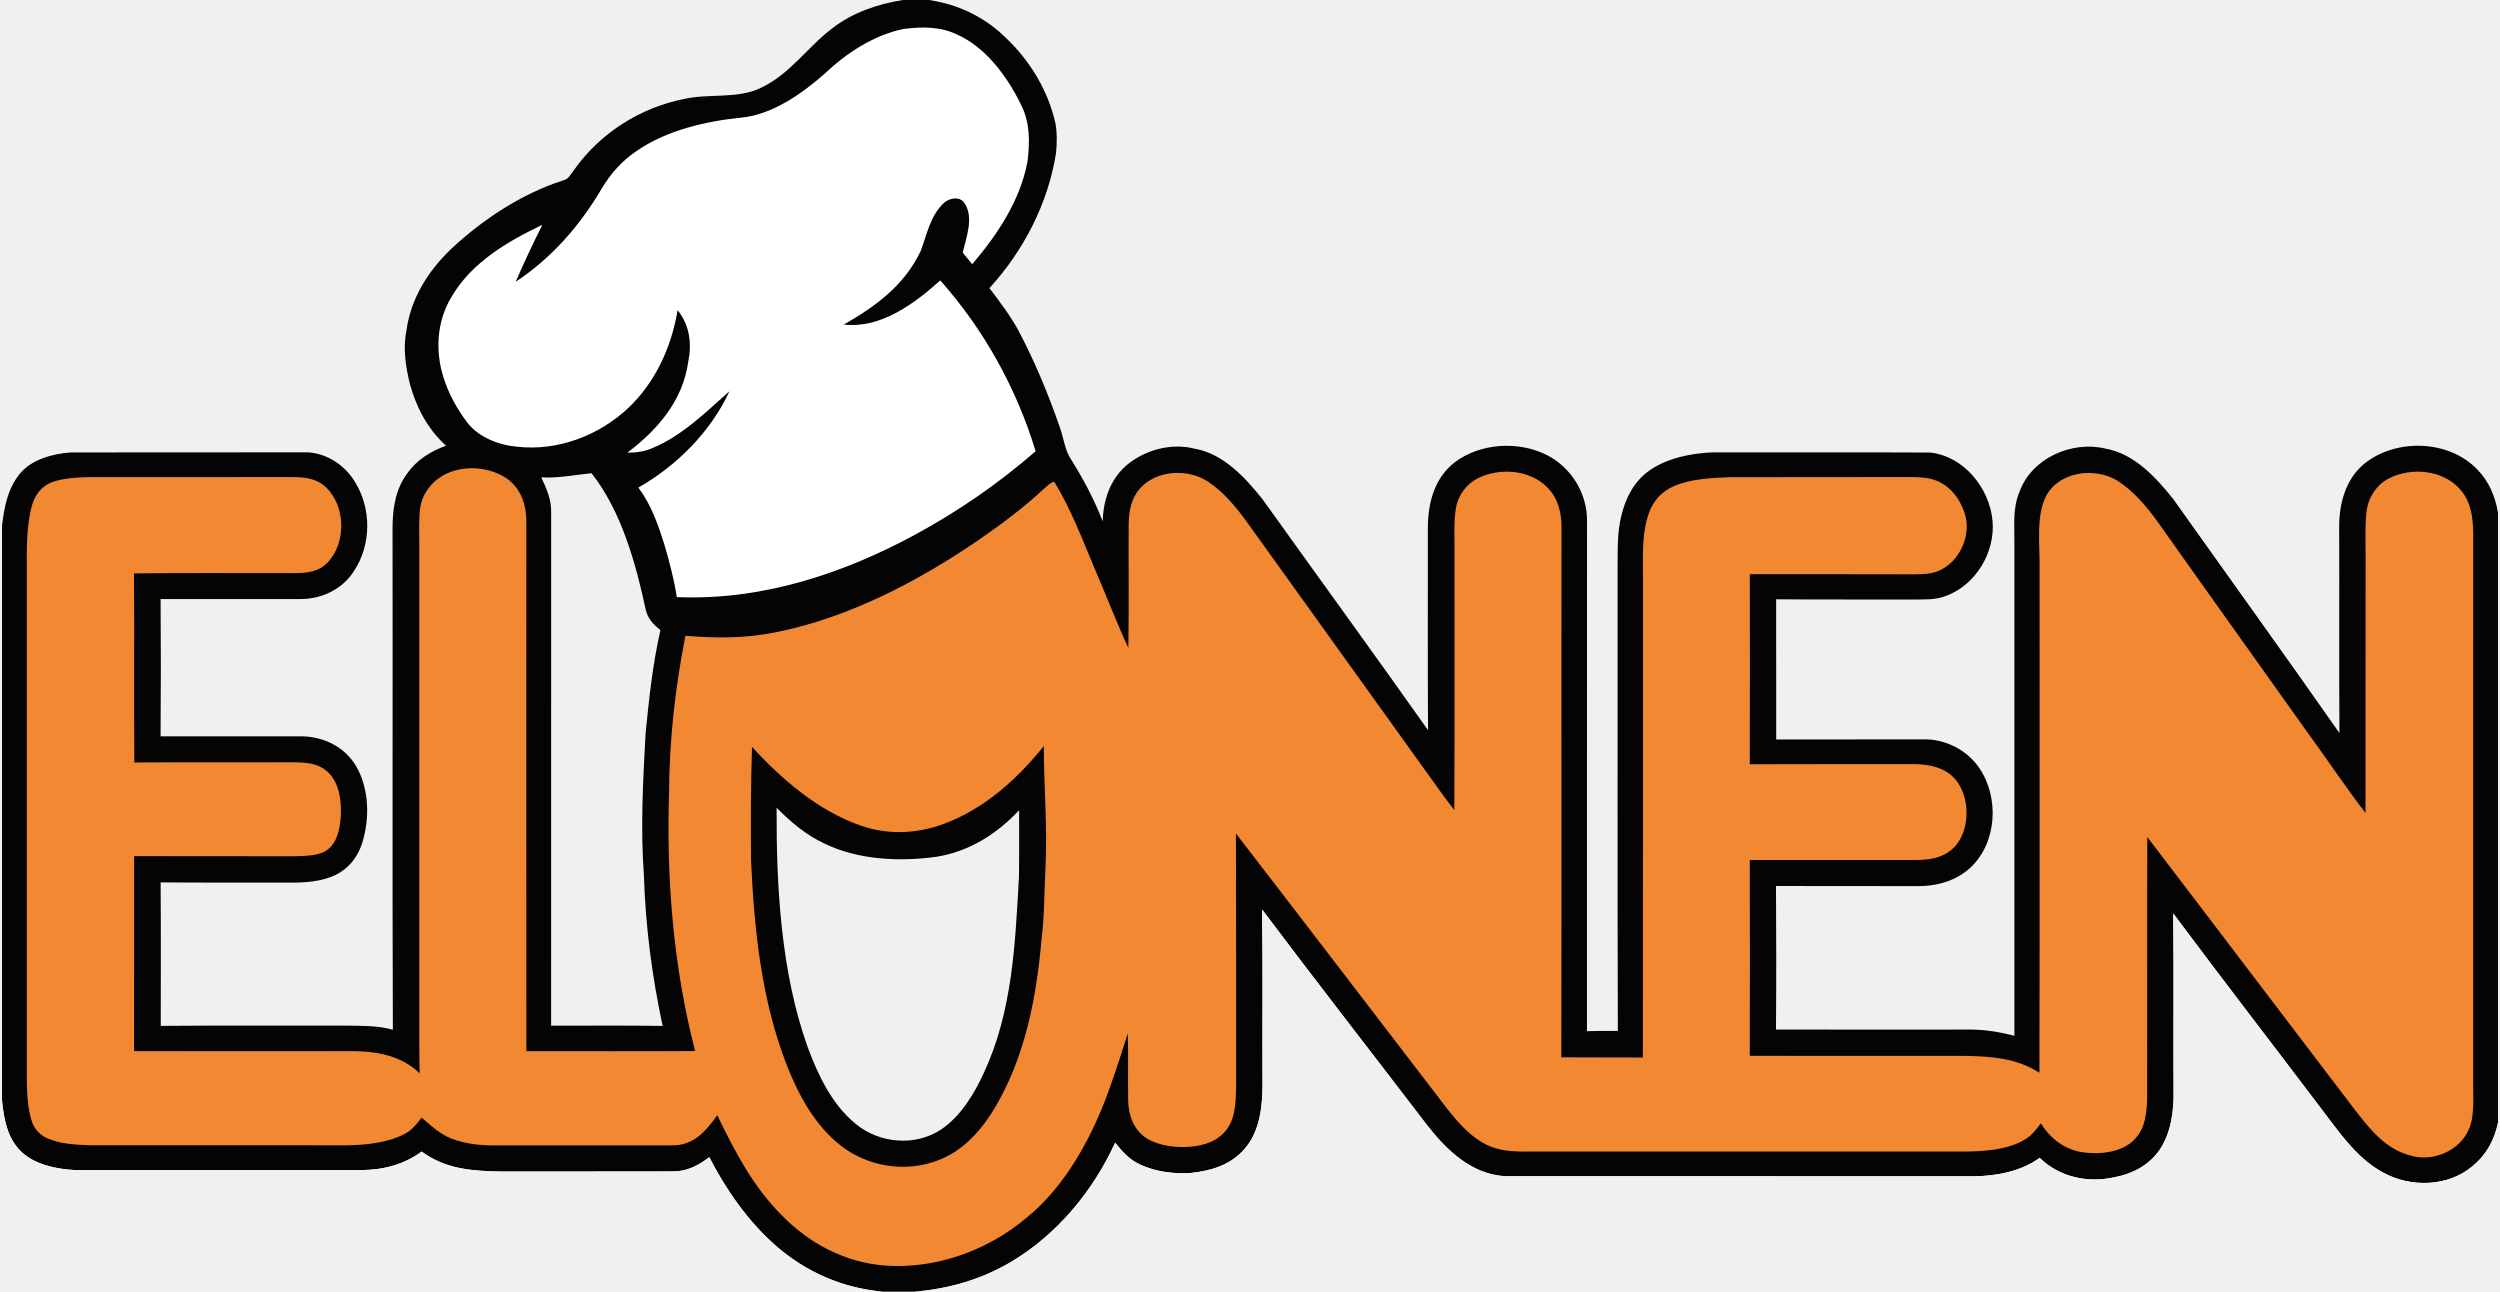
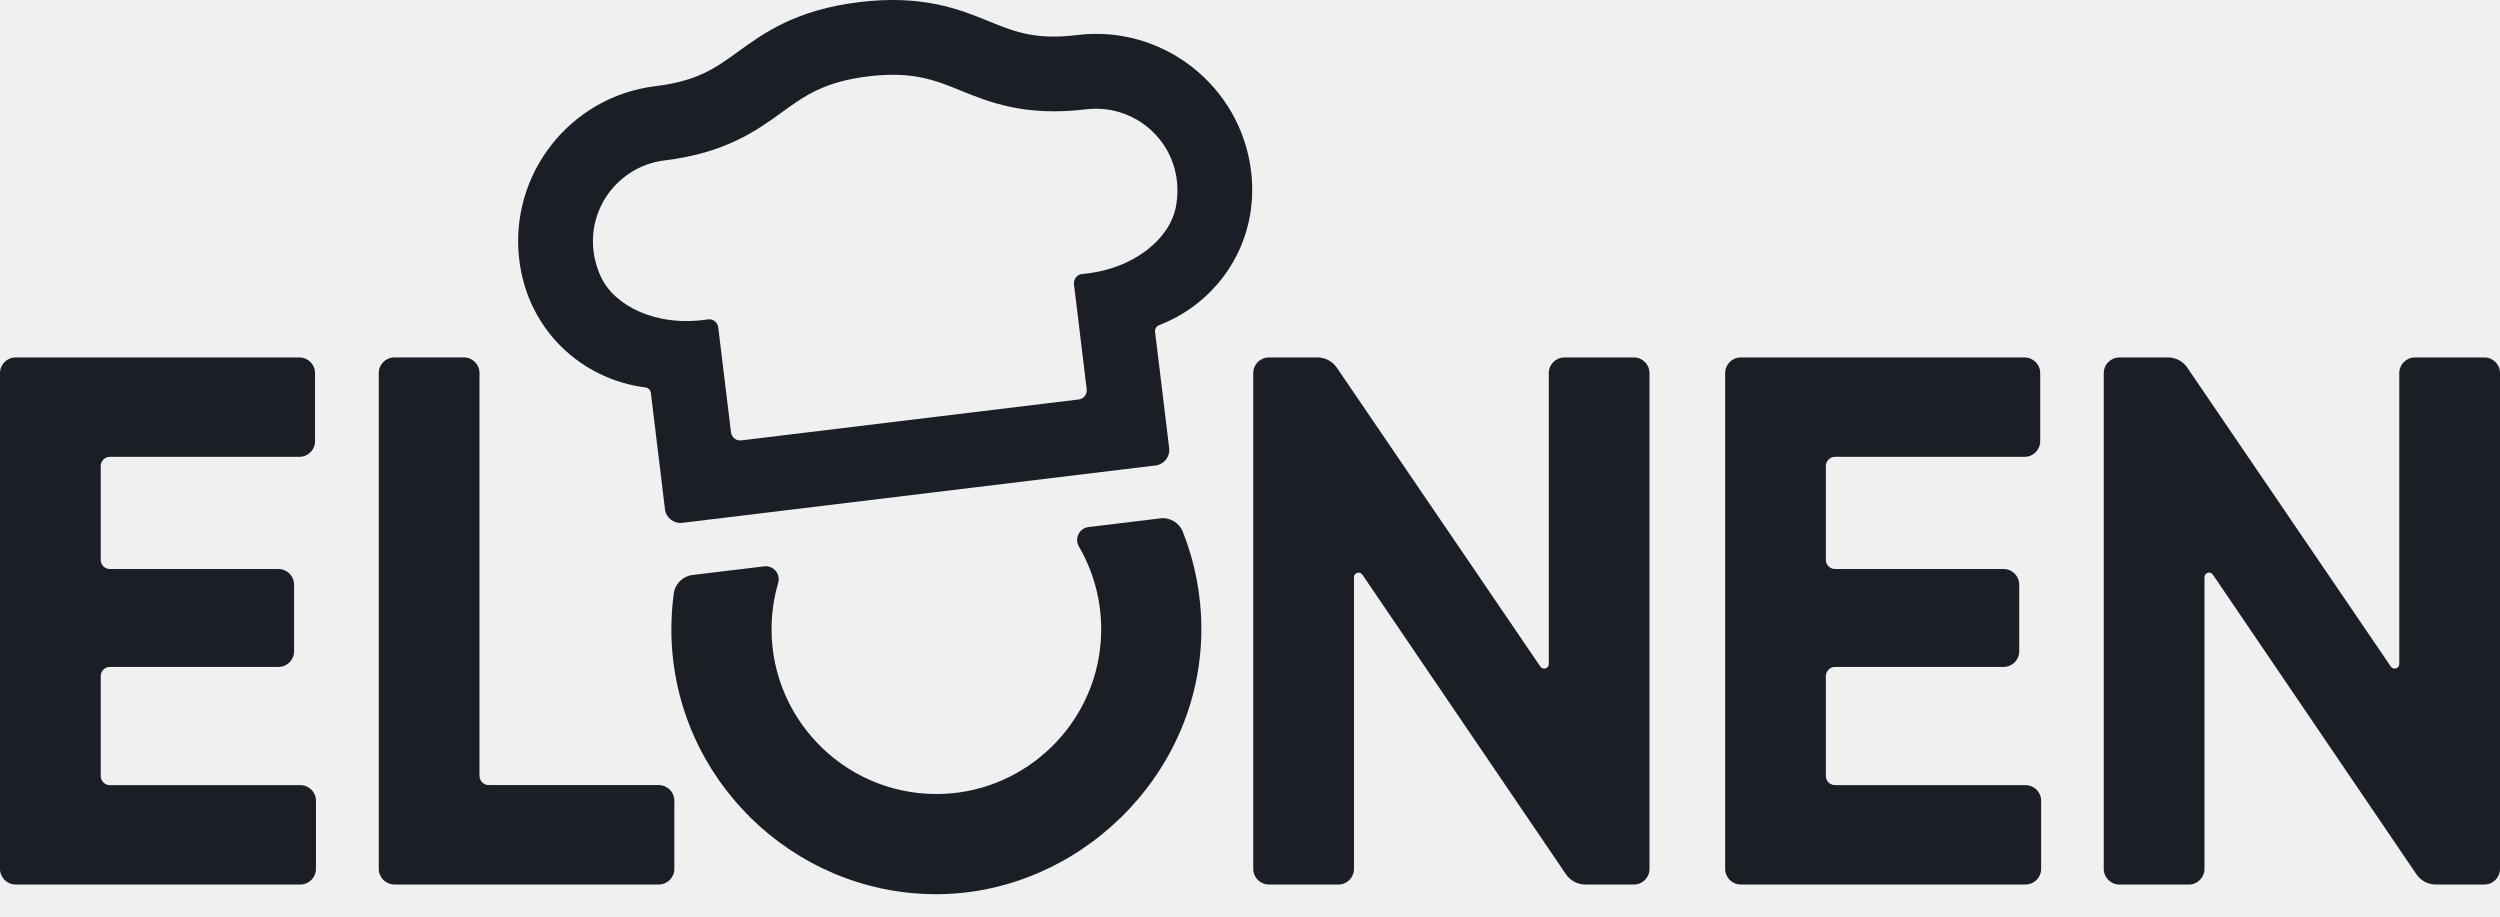
- <svg xmlns="http://www.w3.org/2000/svg" viewBox="0 0 800 414" width="180" height="93">
-   <path d="M288.74 0h8.52l2 .39c8.49 1.58 16.42 5.7 22.54 11.8 7.73 7.28 13.52 16.94 15.84 27.33.57 3.07.49 6.32.2 9.42-2.48 16.1-10.38 31.44-21.36 43.4 3.36 4.47 6.72 8.8 9.38 13.75 5.23 9.92 9.53 20.29 13.19 30.89 1.27 3.53 1.61 7.39 3.67 10.39 3.95 6.28 7.38 12.83 10.08 19.75.15-6.78 2.31-13.28 7.49-17.87 5.85-5.03 14.38-7.36 21.92-5.45 9.24 1.61 16.2 9.2 21.79 16.19 17.66 24.69 35.53 49.25 53.06 74.03-.14-21.68-.02-43.35-.06-65.02.09-7.84 2.03-15.57 8.41-20.66 8.2-6.35 20.54-7.12 29.72-2.51 7.87 4.03 12.97 12.3 12.89 21.17-.04 54.49 0 109-.02 163.5 3.3-.07 6.6-.08 9.9-.06-.18-49.47-.02-98.97-.08-148.44.08-5.85-.21-11.28 1.28-16.98 1.35-5.61 4.06-10.74 8.83-14.15 5.66-4.02 13.25-5.55 20.06-5.87 23.32.04 46.75-.07 70.05.05 10.84 1.22 19 11.41 19.96 21.92.88 10.08-5.41 20.59-15.01 24.06-3.31 1.28-6.51 1.07-9.99 1.13-14.79-.07-29.57.07-44.36-.08.02 14.98 0 29.95.02 44.92 15.78-.01 31.56.02 47.34-.02 6.19-.13 12.44 2.78 16.46 7.48 7.36 8.79 7.52 23.3-.01 32.02-4.62 5.41-11.5 7.56-18.45 7.54-15.13-.05-30.27.01-45.41-.04.09 15.33.12 30.67-.01 46 20.81.04 41.61.02 62.42.01 4.72.03 9.45.8 14 2.01V174c.09-5.73-.64-10.93 1.64-16.38 3.88-10.77 16.79-16.46 27.58-13.83 9.23 1.65 16.15 9.21 21.73 16.22 17.73 24.98 35.66 49.84 53.23 74.93-.15-21.98 0-43.96-.08-65.94-.04-7.4 1.96-15.17 7.78-20.15 10.15-8.44 27.34-8.01 36.56 1.7 3.7 3.79 5.74 8.68 6.56 13.87v195.36c-1.08 5.54-3.78 10.43-8.18 14-7.83 6.65-19.82 6.9-28.61 2.05-7.2-3.87-12.32-10.46-17.13-16.88-16.68-22.09-33.63-44-50.18-66.19.24 19.07.01 38.16.12 57.24.1 6.19-.9 13.36-4.49 18.57-3.36 4.88-8.74 7.72-14.48 8.75-8.49 1.94-17.65-.03-23.95-6.22-5.89 4.34-13.93 5.86-21.1 5.92-49.98-.05-100.03 0-150.02-.02-10.92-.51-19.05-8.41-25.37-16.56-17.57-22.99-35.37-45.83-52.75-68.95.31 18.83.04 37.68.15 56.51-.05 7.03-.94 14.73-5.75 20.24-4.42 5.15-10.69 7.04-17.23 7.71-5.46.38-11.29-.38-16.28-2.7-3.38-1.55-5.7-4.16-7.97-7.01-7.04 15.46-18.66 29.5-33.35 38.21-9.46 5.61-20.1 8.7-31.04 9.55h-10.04c-12.94-1.13-24.74-6.28-34.48-14.85-8.83-7.78-15.81-17.83-21.17-28.25-3.54 2.65-7.12 4.59-11.69 4.56-18.31.08-36.69-.02-55.01.04-9.21-.16-17.84-.74-25.5-6.41-5.65 4.21-12.53 5.94-19.5 5.94-30.66-.03-61.35.04-92.01-.03-5.8-.32-12.71-1.8-16.99-6.02-4.36-4.31-5.42-10.47-6-16.31V168.52c.73-6.05 1.79-11.87 5.75-16.72 3.75-4.57 10.58-6.4 16.24-6.78 24.97-.06 50.04.02 75.02-.04 6.37-.12 12.53 3.76 15.87 9.08 5.69 8.84 5.61 20.77-.38 29.44-3.67 5.46-10.01 8.4-16.49 8.5H50.83c.11 14.65.11 29.35-.01 44 15.06.01 30.14-.01 45.19 0 7.1.08 13.76 3.36 17.47 9.53 4.23 7.27 4.44 16.81 1.95 24.7-1.19 3.79-3.52 7.15-6.9 9.28-4.11 2.69-9.74 3.3-14.53 3.38-14.38-.06-28.77.06-43.16-.07.11 15.33.05 30.66.04 45.99 19.7-.18 39.41-.02 59.12-.08 5.26.08 10.19-.09 15.27 1.31-.2-53.33-.01-106.7-.1-160.04-.02-6.49.7-12.77 4.63-18.17 3.12-4.43 7.49-7.15 12.52-8.97-5.82-5.24-9.48-12.18-11.56-19.66-1.42-5.87-2.34-11.7-1.06-17.7 1.46-10.1 6.95-18.65 14.17-25.64 10.22-9.54 22.61-17.74 35.98-22.04 1.82-.41 2.4-2.04 3.52-3.38 8.34-11.81 21.24-19.98 35.41-22.76 7.89-1.74 17 .08 24.38-3.49 9.54-4.5 14.85-13.01 22.91-19.08 6.42-5.04 14.68-7.86 22.67-9.11z" fill="#040404" />
-   <path d="M288.98 9.28c5.76-.73 11.66-.83 17 1.73 9.34 4.09 16.22 13.55 20.59 22.46 2.96 5.82 2.88 11.97 2.12 18.31-2.33 12.45-9.63 23.43-17.73 32.91-1-1.24-2.01-2.48-3.02-3.72 1.07-4.76 3.55-11.06.73-15.56-1.31-2.58-4.85-2.08-6.72-.43-4.5 4.2-5.44 10.07-7.5 15.47-5.15 10.92-14.43 17.77-24.65 23.58 11.77 1.37 22.65-6.7 30.92-14.15 13.99 15.71 24.48 34.63 30.57 54.75-11.89 10.34-24.98 19.37-38.83 26.85-23.4 12.63-49.34 21.05-76.18 19.9-.86-5.63-2.33-11.18-3.92-16.64-2.08-6.61-4.21-12.84-8.4-18.46 12.35-7.05 23.2-17.9 29.2-30.88-7.6 6.7-15.05 14.16-24.56 18.17-2.66 1.18-5.29 1.51-8.18 1.52 9.71-7.31 17.75-16.63 19.52-29.06 1.19-5.92.49-11.83-3.41-16.61-1.92 11.73-7.09 23.08-15.78 31.33-9.47 8.9-22.75 13.93-35.77 12.42-5.9-.52-12.54-3.14-16.11-8.08-3.13-4.18-5.7-8.88-7.29-13.87-2.81-8.64-2.26-18.31 2.55-26.16 6.41-10.96 17.93-17.69 29.07-23.01-3.03 5.99-5.89 12.1-8.56 18.26 11.56-7.61 20.67-18.09 27.64-29.98 2.83-4.74 6.52-8.85 11.12-11.94 9.58-6.64 22.16-9.55 33.6-10.69 9.86-.96 19.38-7.65 26.63-14.04 6.97-6.63 15.82-12.44 25.35-14.38z" class="do-not-fill" fill="#fff" />
-   <path fill="#f28832" class="do-not-fill black" d="M161.68 153.28c4.57 3.17 6.34 8.31 6.37 13.7 0 56.59-.03 113.37.01 169.94 18.03-.01 36.06.07 54.09-.04-6.99-27.1-9.22-54.96-8.35-82.88.08-16.84 2-33.7 5.23-50.22 9.9.81 19.68.88 29.44-1.23 23.05-4.66 45.27-16.28 64.56-29.49 7.21-4.97 14.37-10.29 20.78-16.28 1-.77 2.15-2.16 3.45-2.35 5.34 8.64 9.17 18.87 13.12 28.2 3.59 8.32 6.8 16.82 10.63 25.03.21-13.22.03-26.45.1-39.66.07-4.12.75-8.14 3.55-11.33 5.26-6.08 15.44-6.57 21.93-2.27 4.84 3.21 8.86 8.02 12.25 12.68 20.61 28.74 41.28 57.46 61.89 86.2 1.56 2.15 3.12 4.29 4.76 6.38.12-27.55.01-55.11.05-82.66.07-4.63-.31-9.45.44-14.02.69-4.23 3.35-7.87 7.2-9.76 6.89-3.34 16.21-2.71 21.87 2.75 3.59 3.46 4.81 8.16 4.8 13.02-.08 56.63.05 113.27-.07 169.9 8.71.08 17.43 0 26.14.06.09-50.98.01-101.97.04-152.95.06-7.31-.58-14.98 2.05-21.95 1.43-3.79 4.13-6.6 7.83-8.23 5.52-2.41 12.21-2.64 18.16-2.87 19-.06 38 .03 57-.05 3.3.04 6.59 0 9.64 1.43 4.09 1.87 6.86 5.59 8.28 9.77 2.59 6.93-1.26 15.84-8.03 18.79-2.57 1.14-5.13 1.14-7.89 1.19-17.6-.06-35.2-.03-52.8-.03.01 20.3.07 40.61-.02 60.91 17.6-.08 35.22-.01 52.82-.05 5.3.05 10.91 1.38 13.98 6.09 3.66 5.48 3.62 14.26-.41 19.55-3.12 4.02-7.69 5.01-12.54 5.1-17.93.02-35.91-.03-53.85 0 .07 20.92.06 41.84 0 62.76 22.94.03 45.88 0 68.82.01 8.55.15 16.6.68 24.02 5.41.15-54.27.02-108.55.06-162.83.03-6.85-1.1-15.61 2.01-21.9 4.2-8.02 15.6-9.47 22.89-5.06 5.12 3.24 9.31 8.2 12.84 13.06 16.28 23.04 32.72 45.97 49.05 68.96 5.96 8.12 11.5 16.57 17.68 24.51.03-27.85.01-55.72.01-83.57.03-4.32-.21-8.75.31-13.04.54-4.53 3.25-8.72 7.39-10.74 7.06-3.46 16.73-2.63 22.27 3.26 3.77 4 4.48 9.24 4.53 14.52-.03 58.64-.01 117.35-.01 176-.08 4.7.54 10.41-1.32 14.8-2.93 7.1-11.75 10.81-18.96 8.52-7.63-2.02-12.46-7.99-17.12-13.92-22.39-29.33-44.64-58.78-67.05-88.1-.11 27.9 0 55.81-.05 83.71-.14 4.57-.51 9.28-3.72 12.83-3.85 4.47-11.17 5.27-16.66 4.53-5.92-.79-10.56-4.35-13.7-9.31-1.54 2.01-2.93 3.94-5.18 5.22-5.26 3.16-12.29 3.69-18.29 3.8-45.66-.01-91.34-.02-137 0-6.51-.04-12.41.56-18.31-2.77-6.55-3.68-11.51-11.05-16.05-16.89-21.05-27.41-42.02-54.9-63.14-82.25.09 26.95.01 53.89.05 80.83-.1 4.76-.07 10.4-3.24 14.29-2.81 3.54-6.96 4.82-11.31 5.24-4.63.39-9.92-.18-13.98-2.59-4.15-2.51-5.91-7.26-6.06-11.92-.16-7.26.1-14.53-.13-21.8-2.63 8.15-5.11 16.31-8.38 24.23-5.39 12.96-13.08 25.94-24.1 34.88-12.35 10.45-29.15 16.52-45.36 15.3-12.82-.96-24.45-7.16-33.29-16.33-9.17-9.27-14.81-20.28-20.46-31.85-3.63 5.07-7.43 9.62-14.23 9.66-18.95.03-38.03-.02-57.01.02-4.77 0-9.42-.47-13.91-2.18-3.7-1.43-6.65-4.19-9.6-6.75-1.55 1.98-2.91 3.87-5.18 5.09-5.38 2.96-12.27 3.64-18.31 3.8-27.64-.03-55.39.01-83-.02-4.49-.17-9.59-.41-13.72-2.34-2.59-1.21-4.15-3.29-4.94-6-1.67-5.87-1.37-12.66-1.39-18.73.01-52 .01-104 0-156-.02-7.19-.26-15.27 1.72-22.24.99-3.37 3.31-6.22 6.7-7.35 3.66-1.19 7.8-1.4 11.63-1.49 21.33-.01 42.67.05 64-.02 4.4.01 8.44.11 11.83 3.28 6.34 6.06 6.57 17.83.5 24.15-2.83 2.93-6.45 3.32-10.31 3.38-17.24.03-34.48-.12-51.72.07.15 20.2-.08 40.41.11 60.61 16.86-.13 33.73.01 50.59-.08 3.81.04 7.92.15 10.98 2.75 3.99 3.33 4.8 9.06 4.63 13.96-.22 3.77-.79 8.15-3.71 10.85-2.69 2.55-7.43 2.43-10.9 2.57-17.22-.04-34.44.04-51.66-.04.01 20.83.02 41.67-.01 62.5 23.55.06 47.11.03 70.67.01 7.71.14 15.13 1.58 20.88 7.1-.18-5.68-.12-11.33-.13-17.01 0-50.67.01-101.33 0-152 .03-3.99-.22-8.08.26-12.04.65-5 4.17-9.22 8.71-11.26 5.96-2.67 13.52-1.99 18.96 1.58z" />
-   <path class="do-not-fill" d="M188.94 151.66c9.66 12.27 14.22 29.01 17.45 44.05.72 2.72 2.51 4.56 4.64 6.28-2.49 10.94-3.64 21.9-4.75 33.02-.85 15.38-1.67 30.59-.52 45.99.5 16.06 2.62 32.11 5.98 47.83-11.91-.2-23.83-.05-35.74-.08 0-54.92-.01-109.84.01-164.76.03-4.06-1.51-7.4-3.17-10.99 5.47.31 10.7-.79 16.1-1.34z" fill="#f0f0f0" />
-   <path d="M240.39 239.39c9.55 10.45 21.26 20.51 34.81 25.22 8.74 3.1 18.15 2.64 26.78-.59 12.83-4.77 23.48-14.34 31.93-24.89.03 12.99 1.18 25.87.55 38.87-.43 7.7-.3 15.36-1.27 23.02-1.66 18.72-5.12 37.08-14.65 53.53-4.39 7.43-10.31 14.33-18.62 17.38-10.29 3.97-22.43 2.05-31.08-4.74-8.26-6.45-13.52-16.14-17.29-25.73-8.16-21-10.41-43.14-11.47-65.46-.09-12.21-.11-24.41.31-36.61z" fill="#040404" />
-   <path d="M248.27 258.89c4.55 4.61 9.41 8.73 15.33 11.49 10.84 5.26 24.12 5.87 35.88 4.23 10.52-1.66 19.3-7.26 26.52-14.91-.03 7.1.06 14.21-.05 21.31-1.21 21.39-2.03 42.89-11.18 62.71-3.14 6.82-7.41 14-13.75 18.28-8.3 5.51-19.7 4.53-27.32-1.71-7.6-6.13-12.15-15.66-15.46-24.64-8.59-23.98-10.08-51.48-9.97-76.76zm155.59 32.6c17.38 23.12 35.18 45.96 52.75 68.95 6.32 8.15 14.45 16.05 25.37 16.56 49.99.02 100.04-.03 150.02.02 7.17-.06 15.21-1.58 21.1-5.92 6.3 6.19 15.46 8.16 23.95 6.22 5.74-1.03 11.12-3.87 14.48-8.75 3.59-5.21 4.59-12.38 4.49-18.57-.11-19.08.12-38.17-.12-57.24 16.55 22.19 33.5 44.1 50.18 66.19 4.81 6.42 9.93 13.01 17.13 16.88 8.79 4.85 20.78 4.6 28.61-2.05 4.4-3.57 7.1-8.46 8.18-14V414H292.39c10.94-.85 21.58-3.94 31.04-9.55 14.69-8.71 26.31-22.75 33.35-38.21 2.27 2.85 4.59 5.46 7.97 7.01 4.99 2.32 10.82 3.08 16.28 2.7 6.54-.67 12.81-2.56 17.23-7.71 4.81-5.51 5.7-13.21 5.75-20.24-.11-18.83.16-37.68-.15-56.51zM0 352.67c.58 5.84 1.64 12 6 16.31 4.28 4.22 11.19 5.7 16.99 6.02 30.66.07 61.35 0 92.01.03 6.97 0 13.85-1.73 19.5-5.94 7.66 5.67 16.29 6.25 25.5 6.41 18.32-.06 36.7.04 55.01-.04 4.57.03 8.15-1.91 11.69-4.56 5.36 10.42 12.34 20.47 21.17 28.25 9.74 8.57 21.54 13.72 34.48 14.85H0v-61.33z" class="do-not-fill" fill="#f0f0f0" />
+ <svg xmlns="http://www.w3.org/2000/svg" width="90" height="33" viewBox="0 0 90 33" fill="none">
+   <path d="M38.785 1.261C37.271 1.445 36.534 1.146 35.602 0.767C34.54 0.336 33.217 -0.201 30.934 0.076C28.652 0.353 27.496 1.19 26.567 1.863C25.752 2.453 25.109 2.919 23.594 3.102C20.518 3.478 18.32 6.284 18.694 9.36C18.997 11.861 20.911 13.65 23.237 13.949C23.338 13.962 23.419 14.041 23.431 14.142L23.939 18.332C23.976 18.64 24.256 18.858 24.564 18.822L41.601 16.756C41.909 16.719 42.128 16.439 42.09 16.131L41.582 11.941C41.57 11.84 41.63 11.745 41.726 11.707C43.913 10.861 45.344 8.667 45.039 6.165C44.666 3.089 41.862 0.889 38.786 1.26L38.785 1.261ZM42.332 7.446C42.117 8.582 40.832 9.699 38.958 9.864C38.773 9.881 38.641 10.051 38.663 10.234L39.121 14.012C39.144 14.194 39.014 14.359 38.832 14.381L26.685 15.854C26.503 15.876 26.338 15.746 26.316 15.564L25.857 11.787C25.835 11.602 25.666 11.47 25.483 11.498C23.623 11.784 22.11 11.008 21.628 9.956C21.222 9.067 21.254 8.083 21.718 7.255C22.174 6.441 22.997 5.886 23.922 5.775C26.123 5.508 27.244 4.696 28.147 4.043C28.963 3.452 29.667 2.942 31.259 2.749C32.85 2.556 33.657 2.883 34.589 3.262C35.621 3.681 36.904 4.202 39.106 3.935C40.031 3.822 40.962 4.163 41.6 4.845C42.248 5.538 42.514 6.485 42.332 7.446Z" fill="#1C1E26" />
+   <path d="M11.374 28.825V31.28C11.374 31.59 11.123 31.842 10.813 31.842H0.561C0.251 31.842 0 31.59 0 31.28V13.43C0 13.12 0.251 12.868 0.561 12.868H10.78C11.089 12.868 11.341 13.12 11.341 13.43V15.885C11.341 16.195 11.089 16.446 10.78 16.446H3.957C3.774 16.446 3.626 16.594 3.626 16.778V20.154C3.626 20.337 3.774 20.485 3.957 20.485H10.025C10.335 20.485 10.587 20.737 10.587 21.047V23.448C10.587 23.758 10.335 24.009 10.025 24.009H3.957C3.774 24.009 3.626 24.158 3.626 24.341V27.933C3.626 28.117 3.774 28.265 3.957 28.265H10.814C11.124 28.265 11.375 28.516 11.375 28.826L11.374 28.825ZM73.481 28.825V31.28C73.481 31.59 73.229 31.842 72.919 31.842H62.667C62.357 31.842 62.106 31.59 62.106 31.28V13.43C62.106 13.12 62.357 12.868 62.667 12.868H72.885C73.195 12.868 73.447 13.12 73.447 13.43V15.885C73.447 16.195 73.195 16.446 72.885 16.446H66.063C65.879 16.446 65.731 16.594 65.731 16.778V20.154C65.731 20.337 65.879 20.485 66.063 20.485H72.131C72.441 20.485 72.692 20.737 72.692 21.047V23.448C72.692 23.758 72.441 24.009 72.131 24.009H66.063C65.879 24.009 65.731 24.158 65.731 24.341V27.933C65.731 28.117 65.879 28.265 66.063 28.265H72.919C73.229 28.265 73.481 28.516 73.481 28.826V28.825ZM24.276 31.28C24.276 31.59 24.024 31.842 23.714 31.842H14.198C13.888 31.842 13.636 31.59 13.636 31.28V13.429C13.636 13.119 13.888 12.867 14.198 12.867H16.701C17.011 12.867 17.262 13.119 17.262 13.429V27.931C17.262 28.115 17.41 28.263 17.593 28.263H23.714C24.024 28.263 24.276 28.514 24.276 28.824V31.28ZM59.382 13.43V31.281C59.382 31.591 59.131 31.843 58.821 31.843H57.071C56.792 31.843 56.531 31.704 56.374 31.473L49.046 20.687C48.955 20.552 48.743 20.617 48.743 20.78V31.281C48.743 31.591 48.492 31.843 48.182 31.843H45.679C45.369 31.843 45.117 31.591 45.117 31.281V13.43C45.117 13.12 45.369 12.868 45.679 12.868H47.43C47.709 12.868 47.969 13.006 48.126 13.237L55.454 23.998C55.545 24.132 55.757 24.068 55.757 23.904V13.43C55.757 13.12 56.008 12.868 56.318 12.868H58.821C59.131 12.868 59.382 13.12 59.382 13.43ZM90 13.43V31.281C90 31.591 89.749 31.843 89.439 31.843H87.688C87.409 31.843 87.148 31.704 86.991 31.473L79.664 20.687C79.572 20.552 79.361 20.617 79.361 20.78V31.281C79.361 31.591 79.109 31.843 78.799 31.843H76.296C75.987 31.843 75.735 31.591 75.735 31.281V13.43C75.735 13.12 75.987 12.868 76.296 12.868H78.048C78.327 12.868 78.587 13.006 78.744 13.237L86.071 23.998C86.163 24.132 86.374 24.068 86.374 23.904V13.43C86.374 13.12 86.626 12.868 86.936 12.868H89.439C89.749 12.868 90 13.12 90 13.43ZM38.843 19.679C39.425 20.681 39.723 21.867 39.624 23.128C39.391 26.087 36.956 28.44 33.991 28.578C30.592 28.736 27.776 26.015 27.776 22.651C27.776 22.074 27.859 21.516 28.014 20.989C28.11 20.664 27.845 20.347 27.509 20.388L24.93 20.7C24.582 20.741 24.304 21.014 24.256 21.362C24.189 21.86 24.16 22.371 24.172 22.891C24.298 28.009 28.509 32.15 33.63 32.191C38.751 32.232 43.249 27.946 43.249 22.652C43.249 21.414 43.013 20.232 42.583 19.146C42.454 18.818 42.119 18.618 41.77 18.661L39.189 18.974C38.851 19.015 38.671 19.387 38.843 19.68V19.679Z" fill="#1C1E26" />
</svg>
